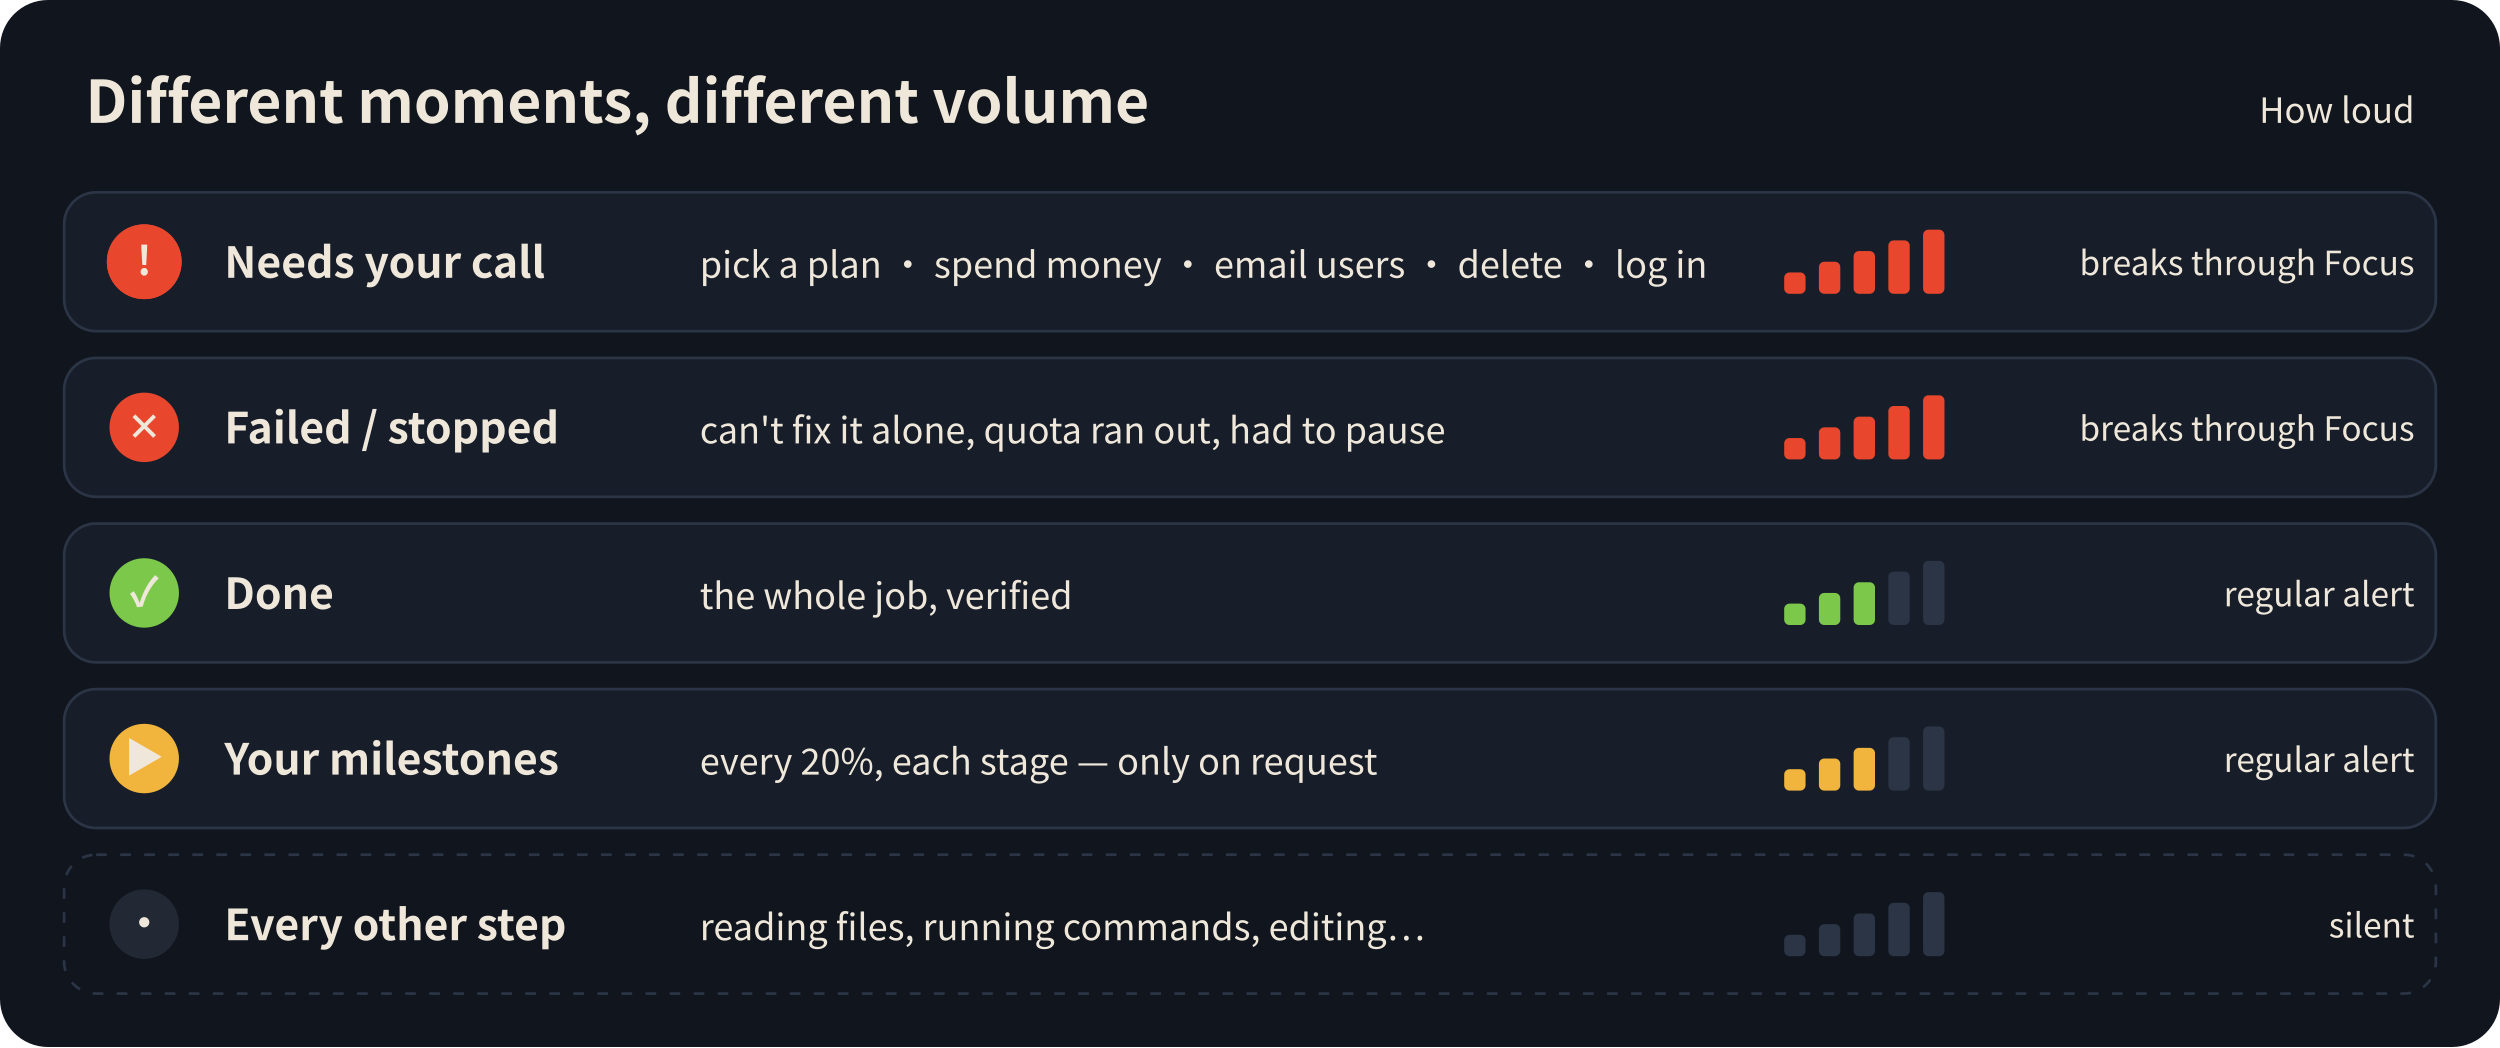
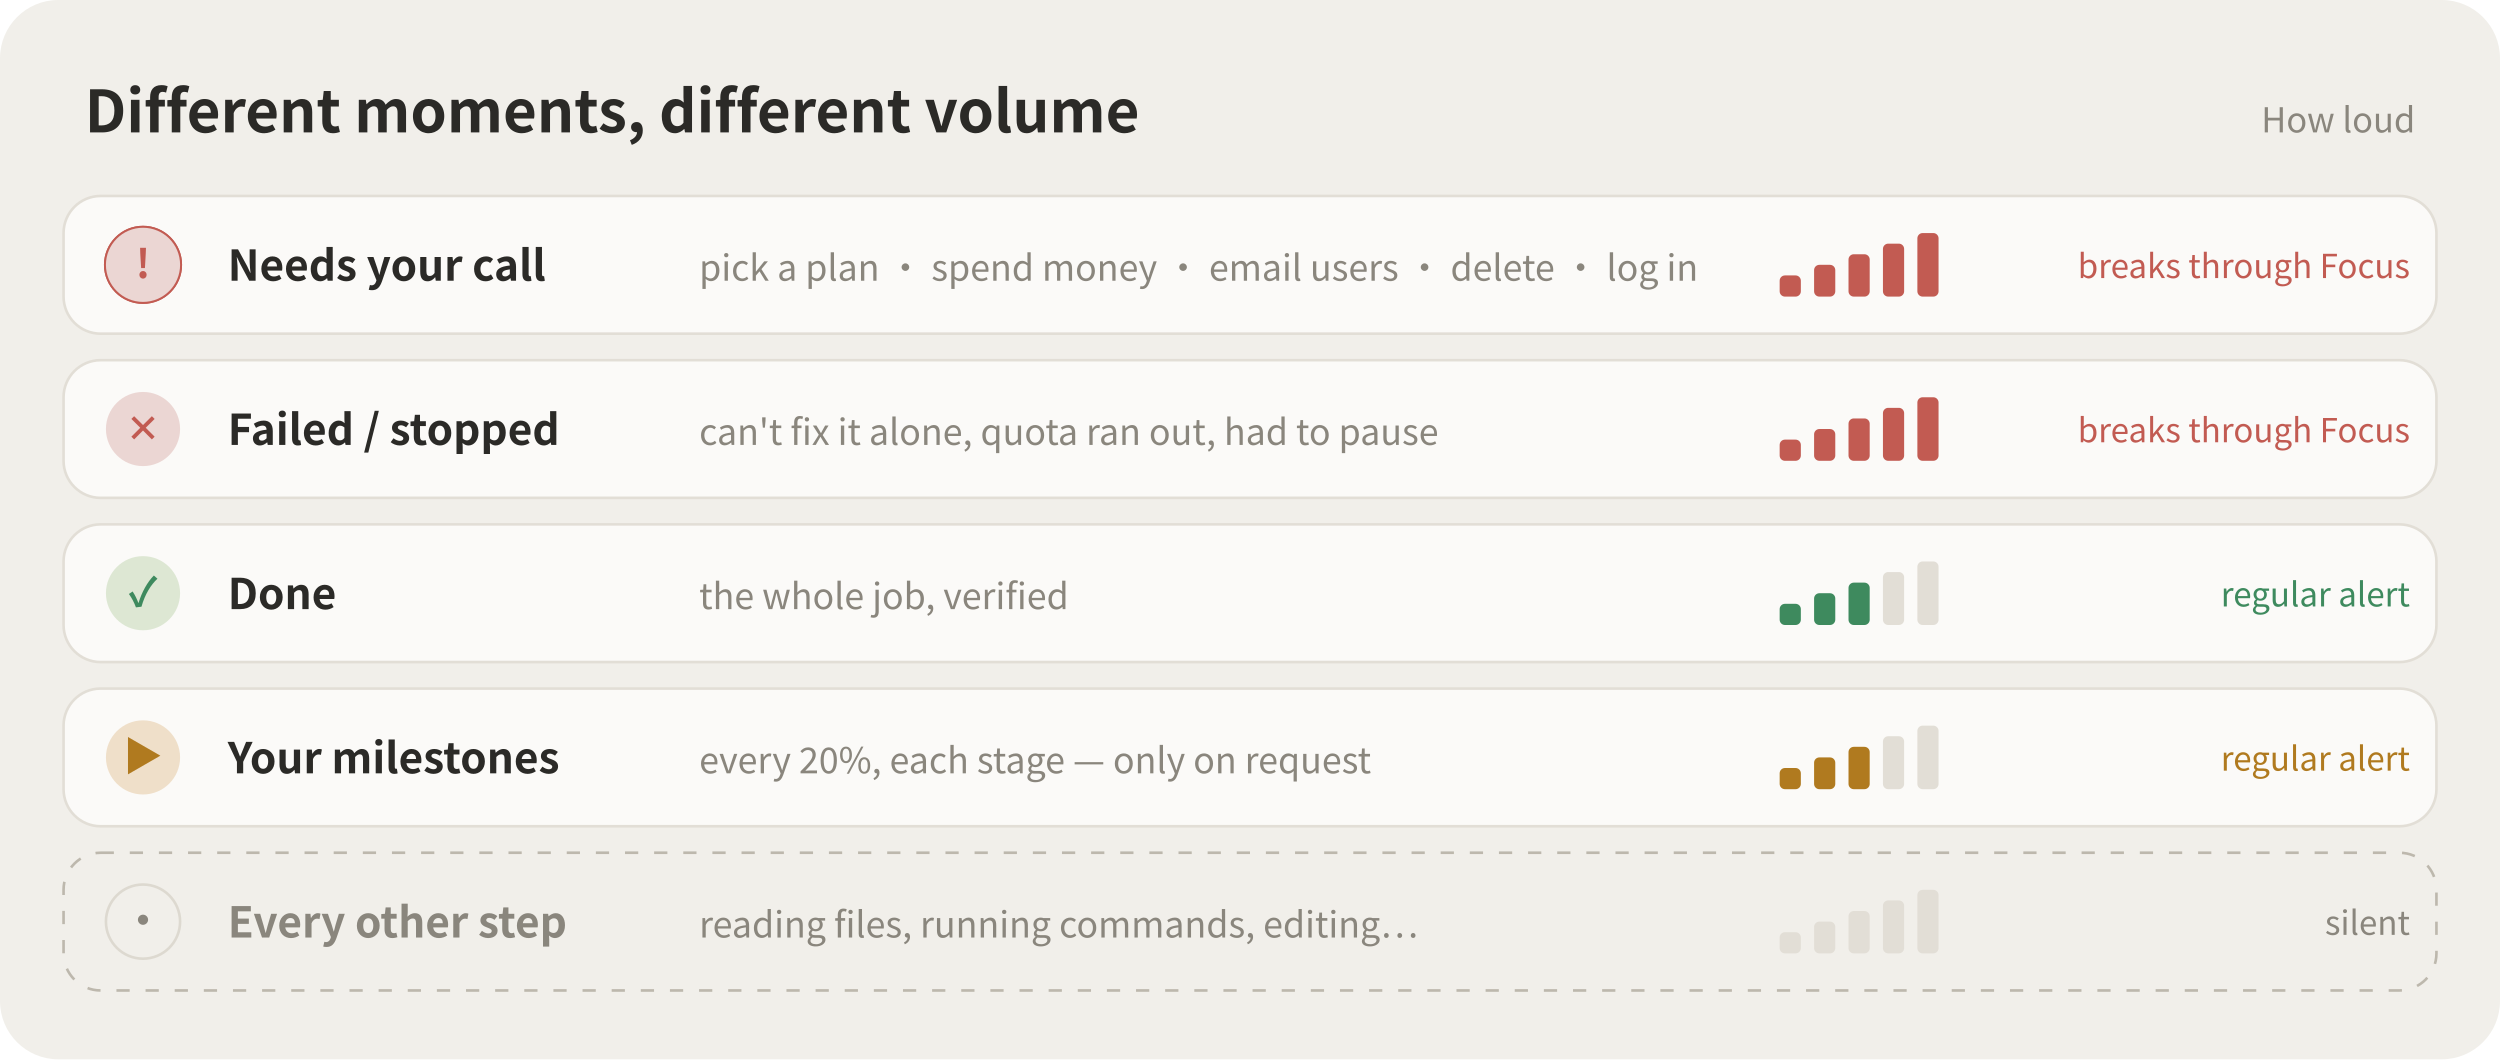
- <svg xmlns="http://www.w3.org/2000/svg" viewBox="0 0 936 392" width="936" height="392" role="img" aria-label="Different moments, different volume">
+ <svg xmlns="http://www.w3.org/2000/svg" viewBox="0 0 944 400" width="944" height="400" role="img" aria-label="Different moments, different volume">
+   <defs>
+     <filter id="sh" x="-15%" y="-15%" width="130%" height="140%">
+       <feDropShadow dx="0" dy="14" stdDeviation="16" flood-color="#3A3326" flood-opacity=".16" />
+     </filter>
+     <filter id="sh2" x="-10%" y="-20%" width="120%" height="160%">
+       <feDropShadow dx="0" dy="4" stdDeviation="6" flood-color="#3A3326" flood-opacity=".10" />
+     </filter>
+     <linearGradient id="wall" x1="0" y1="0" x2=".35" y2="1">
+       <stop offset="0" stop-color="#D7E2EC" />
+       <stop offset=".55" stop-color="#E0DAEA" />
+       <stop offset="1" stop-color="#EFDFC9" />
+     </linearGradient>
+   </defs>
  <style>
- text{font-family:'PingFang SC','Hiragino Sans GB','Microsoft YaHei','Noto Sans CJK SC','Segoe UI',system-ui,sans-serif;fill:#efe8da}
- .mono{font-family:'SF Mono','JetBrains Mono',Menlo,Consolas,'PingFang SC','Microsoft YaHei',monospace}
- @keyframes ring{0%{transform:scale(1);opacity:.55}60%,100%{transform:scale(2.3);opacity:0}}.ring{animation:ring 1.8s infinite ease-out;transform-box:fill-box;transform-origin:center}.ring2{animation-delay:.6s}
- @keyframes b00{0%,5.0%{opacity:.15}7.5%,88%{opacity:1}96%,100%{opacity:.15}}.b00{animation:b00 6s infinite}
- @keyframes b01{0%,7.0%{opacity:.15}9.5%,88%{opacity:1}96%,100%{opacity:.15}}.b01{animation:b01 6s infinite}
- @keyframes b02{0%,9.0%{opacity:.15}11.5%,88%{opacity:1}96%,100%{opacity:.15}}.b02{animation:b02 6s infinite}
- @keyframes b03{0%,11.0%{opacity:.15}13.5%,88%{opacity:1}96%,100%{opacity:.15}}.b03{animation:b03 6s infinite}
- @keyframes b04{0%,13.0%{opacity:.15}15.5%,88%{opacity:1}96%,100%{opacity:.15}}.b04{animation:b04 6s infinite}
- @keyframes b10{0%,5.0%{opacity:.15}7.5%,88%{opacity:1}96%,100%{opacity:.15}}.b10{animation:b10 6s infinite}
- @keyframes b11{0%,7.0%{opacity:.15}9.5%,88%{opacity:1}96%,100%{opacity:.15}}.b11{animation:b11 6s infinite}
- @keyframes b12{0%,9.0%{opacity:.15}11.5%,88%{opacity:1}96%,100%{opacity:.15}}.b12{animation:b12 6s infinite}
- @keyframes b13{0%,11.0%{opacity:.15}13.5%,88%{opacity:1}96%,100%{opacity:.15}}.b13{animation:b13 6s infinite}
- @keyframes b14{0%,13.0%{opacity:.15}15.5%,88%{opacity:1}96%,100%{opacity:.15}}.b14{animation:b14 6s infinite}
- @keyframes b20{0%,5.0%{opacity:.15}7.5%,88%{opacity:1}96%,100%{opacity:.15}}.b20{animation:b20 6s infinite}
- @keyframes b21{0%,7.0%{opacity:.15}9.5%,88%{opacity:1}96%,100%{opacity:.15}}.b21{animation:b21 6s infinite}
- @keyframes b22{0%,9.0%{opacity:.15}11.5%,88%{opacity:1}96%,100%{opacity:.15}}.b22{animation:b22 6s infinite}
- @keyframes b30{0%,5.0%{opacity:.15}7.5%,88%{opacity:1}96%,100%{opacity:.15}}.b30{animation:b30 6s infinite}
- @keyframes b31{0%,7.0%{opacity:.15}9.5%,88%{opacity:1}96%,100%{opacity:.15}}.b31{animation:b31 6s infinite}
- @keyframes b32{0%,9.0%{opacity:.15}11.5%,88%{opacity:1}96%,100%{opacity:.15}}.b32{animation:b32 6s infinite}
+ svg{fill:#2B2A27}
+ text{font-family:-apple-system,BlinkMacSystemFont,'PingFang SC','Hiragino Sans GB','Noto Sans CJK SC','Microsoft YaHei','Segoe UI',sans-serif}
+ .mono{font-family:ui-monospace,'SF Mono','JetBrains Mono',Menlo,Consolas,'PingFang SC','Microsoft YaHei',monospace}
+ @keyframes ring{0%{transform:scale(1);opacity:.5}60%,100%{transform:scale(2.2);opacity:0}}.ring{animation:ring 1.8s infinite ease-out;transform-box:fill-box;transform-origin:center}.ring2{animation-delay:.6s}
+ @keyframes b00{0%,5.0%{opacity:.2}7.5%,88%{opacity:1}96%,100%{opacity:.2}}.b00{animation:b00 6s infinite}
+ @keyframes b01{0%,7.0%{opacity:.2}9.5%,88%{opacity:1}96%,100%{opacity:.2}}.b01{animation:b01 6s infinite}
+ @keyframes b02{0%,9.0%{opacity:.2}11.5%,88%{opacity:1}96%,100%{opacity:.2}}.b02{animation:b02 6s infinite}
+ @keyframes b03{0%,11.0%{opacity:.2}13.5%,88%{opacity:1}96%,100%{opacity:.2}}.b03{animation:b03 6s infinite}
+ @keyframes b04{0%,13.0%{opacity:.2}15.5%,88%{opacity:1}96%,100%{opacity:.2}}.b04{animation:b04 6s infinite}
+ @keyframes b10{0%,5.0%{opacity:.2}7.5%,88%{opacity:1}96%,100%{opacity:.2}}.b10{animation:b10 6s infinite}
+ @keyframes b11{0%,7.0%{opacity:.2}9.5%,88%{opacity:1}96%,100%{opacity:.2}}.b11{animation:b11 6s infinite}
+ @keyframes b12{0%,9.0%{opacity:.2}11.5%,88%{opacity:1}96%,100%{opacity:.2}}.b12{animation:b12 6s infinite}
+ @keyframes b13{0%,11.0%{opacity:.2}13.5%,88%{opacity:1}96%,100%{opacity:.2}}.b13{animation:b13 6s infinite}
+ @keyframes b14{0%,13.0%{opacity:.2}15.5%,88%{opacity:1}96%,100%{opacity:.2}}.b14{animation:b14 6s infinite}
+ @keyframes b20{0%,5.0%{opacity:.2}7.5%,88%{opacity:1}96%,100%{opacity:.2}}.b20{animation:b20 6s infinite}
+ @keyframes b21{0%,7.0%{opacity:.2}9.5%,88%{opacity:1}96%,100%{opacity:.2}}.b21{animation:b21 6s infinite}
+ @keyframes b22{0%,9.0%{opacity:.2}11.5%,88%{opacity:1}96%,100%{opacity:.2}}.b22{animation:b22 6s infinite}
+ @keyframes b30{0%,5.0%{opacity:.2}7.5%,88%{opacity:1}96%,100%{opacity:.2}}.b30{animation:b30 6s infinite}
+ @keyframes b31{0%,7.0%{opacity:.2}9.5%,88%{opacity:1}96%,100%{opacity:.2}}.b31{animation:b31 6s infinite}
+ @keyframes b32{0%,9.0%{opacity:.2}11.5%,88%{opacity:1}96%,100%{opacity:.2}}.b32{animation:b32 6s infinite}
@media (prefers-reduced-motion: reduce){*{animation:none!important}}
</style>
-   <rect width="936" height="392" rx="18" fill="#10151e" />
-   <text x="32" y="46" font-size="22" font-weight="700">Different moments, different volume</text>
-   <text x="904" y="46" font-size="13" fill="#8d95a5" text-anchor="end">How loud</text>
-   <rect x="24" y="72" width="888" height="52" rx="12" fill="#171e2a" stroke="#2b3546" />
-   <circle class="ring" cx="54" cy="98" r="13" fill="none" stroke="#e8472e" stroke-width="2" />
-   <circle class="ring ring2" cx="54" cy="98" r="13" fill="none" stroke="#e8472e" stroke-width="2" />
-   <circle cx="54" cy="98" r="13" fill="#e8472e" opacity="1" />
-   <text x="54" y="103" font-size="15" font-weight="800" text-anchor="middle" fill="#10151e">!</text>
-   <text x="84" y="104" font-size="16" font-weight="700" fill="#efe8da">Needs your call</text>
-   <text x="262" y="104" font-size="13.5" fill="#8d95a5">pick a plan · spend money · email users · delete · log in</text>
-   <rect class="b00" x="668" y="102" width="8" height="8" rx="2" fill="#e8472e" />
-   <rect class="b01" x="681" y="98" width="8" height="12" rx="2" fill="#e8472e" />
-   <rect class="b02" x="694" y="94" width="8" height="16" rx="2" fill="#e8472e" />
-   <rect class="b03" x="707" y="90" width="8" height="20" rx="2" fill="#e8472e" />
-   <rect class="b04" x="720" y="86" width="8" height="24" rx="2" fill="#e8472e" />
-   <text x="904" y="103" font-size="12.5" text-anchor="end" fill="#e8472e">breaks through Focus</text>
-   <rect x="24" y="134" width="888" height="52" rx="12" fill="#171e2a" stroke="#2b3546" />
-   <circle cx="54" cy="160" r="13" fill="#e8472e" opacity="1" />
-   <text x="54" y="165" font-size="15" font-weight="800" text-anchor="middle" fill="#10151e">✕</text>
-   <text x="84" y="166" font-size="16" font-weight="700" fill="#efe8da">Failed / stopped</text>
-   <text x="262" y="166" font-size="13.5" fill="#8d95a5">can't fix it alone, quota ran out, had to pause</text>
-   <rect class="b10" x="668" y="164" width="8" height="8" rx="2" fill="#e8472e" />
-   <rect class="b11" x="681" y="160" width="8" height="12" rx="2" fill="#e8472e" />
-   <rect class="b12" x="694" y="156" width="8" height="16" rx="2" fill="#e8472e" />
-   <rect class="b13" x="707" y="152" width="8" height="20" rx="2" fill="#e8472e" />
-   <rect class="b14" x="720" y="148" width="8" height="24" rx="2" fill="#e8472e" />
-   <text x="904" y="165" font-size="12.5" text-anchor="end" fill="#e8472e">breaks through Focus</text>
-   <rect x="24" y="196" width="888" height="52" rx="12" fill="#171e2a" stroke="#2b3546" />
-   <circle cx="54" cy="222" r="13" fill="#7cc84a" opacity="1" />
-   <text x="54" y="227" font-size="15" font-weight="800" text-anchor="middle" fill="#10151e">✓</text>
-   <text x="84" y="228" font-size="16" font-weight="700" fill="#efe8da">Done</text>
-   <text x="262" y="228" font-size="13.5" fill="#8d95a5">the whole job, verified</text>
-   <rect class="b20" x="668" y="226" width="8" height="8" rx="2" fill="#7cc84a" />
-   <rect class="b21" x="681" y="222" width="8" height="12" rx="2" fill="#7cc84a" />
-   <rect class="b22" x="694" y="218" width="8" height="16" rx="2" fill="#7cc84a" />
-   <rect class="" x="707" y="214" width="8" height="20" rx="2" fill="#2b3546" />
-   <rect class="" x="720" y="210" width="8" height="24" rx="2" fill="#2b3546" />
-   <text x="904" y="227" font-size="12.5" text-anchor="end" fill="#7cc84a">regular alert</text>
-   <rect x="24" y="258" width="888" height="52" rx="12" fill="#171e2a" stroke="#2b3546" />
-   <circle cx="54" cy="284" r="13" fill="#f1b43c" opacity="1" />
-   <text x="54" y="289" font-size="15" font-weight="800" text-anchor="middle" fill="#10151e">▶</text>
-   <text x="84" y="290" font-size="16" font-weight="700" fill="#efe8da">Your milestones</text>
-   <text x="262" y="290" font-size="13.5" fill="#8d95a5">every 20%, each stage — only on request</text>
-   <rect class="b30" x="668" y="288" width="8" height="8" rx="2" fill="#f1b43c" />
-   <rect class="b31" x="681" y="284" width="8" height="12" rx="2" fill="#f1b43c" />
-   <rect class="b32" x="694" y="280" width="8" height="16" rx="2" fill="#f1b43c" />
-   <rect class="" x="707" y="276" width="8" height="20" rx="2" fill="#2b3546" />
-   <rect class="" x="720" y="272" width="8" height="24" rx="2" fill="#2b3546" />
-   <text x="904" y="289" font-size="12.5" text-anchor="end" fill="#f1b43c">regular alert</text>
-   <rect x="24" y="320" width="888" height="52" rx="12" fill="#10151e" stroke="#2b3546" stroke-dasharray="4 5" />
-   <circle cx="54" cy="346" r="13" fill="#5c6577" opacity=".25" />
-   <text x="54" y="351" font-size="15" font-weight="800" text-anchor="middle" fill="#8d95a5">·</text>
-   <text x="84" y="352" font-size="16" font-weight="700" fill="#8d95a5">Every other step</text>
-   <text x="262" y="352" font-size="13.5" fill="#8d95a5">reading files, running commands, editing…</text>
-   <rect class="" x="668" y="350" width="8" height="8" rx="2" fill="#2b3546" />
-   <rect class="" x="681" y="346" width="8" height="12" rx="2" fill="#2b3546" />
-   <rect class="" x="694" y="342" width="8" height="16" rx="2" fill="#2b3546" />
-   <rect class="" x="707" y="338" width="8" height="20" rx="2" fill="#2b3546" />
-   <rect class="" x="720" y="334" width="8" height="24" rx="2" fill="#2b3546" />
-   <text x="904" y="351" font-size="12.5" text-anchor="end" fill="#8d95a5">silent</text>
+   <rect width="944" height="400" rx="22" fill="#F1EFEA" />
+   <text x="32" y="50" font-size="22" font-weight="700">Different moments, different volume</text>
+   <text x="912" y="50" font-size="13" fill="#8A867D" text-anchor="end">How loud</text>
+   <rect x="24" y="74" width="896" height="52" rx="14" fill="#FBFAF8" stroke="#E2DED6" />
+   <circle class="ring" cx="54" cy="100" r="14" fill="none" stroke="#C25B52" stroke-width="1.5" />
+   <circle class="ring ring2" cx="54" cy="100" r="14" fill="none" stroke="#C25B52" stroke-width="1.5" />
+   <circle cx="54" cy="100" r="14" fill="#EBD6D3" stroke="none" />
+   <text x="54" y="105" font-size="15" font-weight="800" text-anchor="middle" fill="#C25B52">!</text>
+   <text x="86" y="106" font-size="16" font-weight="700" fill="#2B2A27">Needs your call</text>
+   <text x="264" y="106" font-size="13.5" fill="#8A867D">pick a plan · spend money · email users · delete · log in</text>
+   <rect class="b00" x="672" y="104" width="8" height="8" rx="2" fill="#C25B52" />
+   <rect class="b01" x="685" y="100" width="8" height="12" rx="2" fill="#C25B52" />
+   <rect class="b02" x="698" y="96" width="8" height="16" rx="2" fill="#C25B52" />
+   <rect class="b03" x="711" y="92" width="8" height="20" rx="2" fill="#C25B52" />
+   <rect class="b04" x="724" y="88" width="8" height="24" rx="2" fill="#C25B52" />
+   <text x="910" y="105" font-size="12.5" text-anchor="end" fill="#C25B52">breaks through Focus</text>
+   <rect x="24" y="136" width="896" height="52" rx="14" fill="#FBFAF8" stroke="#E2DED6" />
+   <circle cx="54" cy="162" r="14" fill="#EBD6D3" stroke="none" />
+   <text x="54" y="167" font-size="15" font-weight="800" text-anchor="middle" fill="#C25B52">✕</text>
+   <text x="86" y="168" font-size="16" font-weight="700" fill="#2B2A27">Failed / stopped</text>
+   <text x="264" y="168" font-size="13.5" fill="#8A867D">can't fix it alone, quota ran out, had to pause</text>
+   <rect class="b10" x="672" y="166" width="8" height="8" rx="2" fill="#C25B52" />
+   <rect class="b11" x="685" y="162" width="8" height="12" rx="2" fill="#C25B52" />
+   <rect class="b12" x="698" y="158" width="8" height="16" rx="2" fill="#C25B52" />
+   <rect class="b13" x="711" y="154" width="8" height="20" rx="2" fill="#C25B52" />
+   <rect class="b14" x="724" y="150" width="8" height="24" rx="2" fill="#C25B52" />
+   <text x="910" y="167" font-size="12.5" text-anchor="end" fill="#C25B52">breaks through Focus</text>
+   <rect x="24" y="198" width="896" height="52" rx="14" fill="#FBFAF8" stroke="#E2DED6" />
+   <circle cx="54" cy="224" r="14" fill="#DDE7D3" stroke="none" />
+   <text x="54" y="229" font-size="15" font-weight="800" text-anchor="middle" fill="#3E8A5E">✓</text>
+   <text x="86" y="230" font-size="16" font-weight="700" fill="#2B2A27">Done</text>
+   <text x="264" y="230" font-size="13.5" fill="#8A867D">the whole job, verified</text>
+   <rect class="b20" x="672" y="228" width="8" height="8" rx="2" fill="#3E8A5E" />
+   <rect class="b21" x="685" y="224" width="8" height="12" rx="2" fill="#3E8A5E" />
+   <rect class="b22" x="698" y="220" width="8" height="16" rx="2" fill="#3E8A5E" />
+   <rect class="" x="711" y="216" width="8" height="20" rx="2" fill="#E2DED6" />
+   <rect class="" x="724" y="212" width="8" height="24" rx="2" fill="#E2DED6" />
+   <text x="910" y="229" font-size="12.5" text-anchor="end" fill="#3E8A5E">regular alert</text>
+   <rect x="24" y="260" width="896" height="52" rx="14" fill="#FBFAF8" stroke="#E2DED6" />
+   <circle cx="54" cy="286" r="14" fill="#EFDFC9" stroke="none" />
+   <text x="54" y="291" font-size="15" font-weight="800" text-anchor="middle" fill="#B07A1F">▶</text>
+   <text x="86" y="292" font-size="16" font-weight="700" fill="#2B2A27">Your milestones</text>
+   <text x="264" y="292" font-size="13.5" fill="#8A867D">every 20%, each stage — only on request</text>
+   <rect class="b30" x="672" y="290" width="8" height="8" rx="2" fill="#B07A1F" />
+   <rect class="b31" x="685" y="286" width="8" height="12" rx="2" fill="#B07A1F" />
+   <rect class="b32" x="698" y="282" width="8" height="16" rx="2" fill="#B07A1F" />
+   <rect class="" x="711" y="278" width="8" height="20" rx="2" fill="#E2DED6" />
+   <rect class="" x="724" y="274" width="8" height="24" rx="2" fill="#E2DED6" />
+   <text x="910" y="291" font-size="12.5" text-anchor="end" fill="#B07A1F">regular alert</text>
+   <rect x="24" y="322" width="896" height="52" rx="14" fill="none" stroke="#BDB8AD" stroke-dasharray="5 6" />
+   <circle cx="54" cy="348" r="14" fill="#F1EFEA" stroke="#DDD9D0" />
+   <text x="54" y="353" font-size="15" font-weight="800" text-anchor="middle" fill="#8A867D">·</text>
+   <text x="86" y="354" font-size="16" font-weight="700" fill="#8A867D">Every other step</text>
+   <text x="264" y="354" font-size="13.5" fill="#8A867D">reading files, running commands, editing…</text>
+   <rect class="" x="672" y="352" width="8" height="8" rx="2" fill="#E2DED6" />
+   <rect class="" x="685" y="348" width="8" height="12" rx="2" fill="#E2DED6" />
+   <rect class="" x="698" y="344" width="8" height="16" rx="2" fill="#E2DED6" />
+   <rect class="" x="711" y="340" width="8" height="20" rx="2" fill="#E2DED6" />
+   <rect class="" x="724" y="336" width="8" height="24" rx="2" fill="#E2DED6" />
+   <text x="910" y="353" font-size="12.5" text-anchor="end" fill="#8A867D">silent</text>
</svg>
